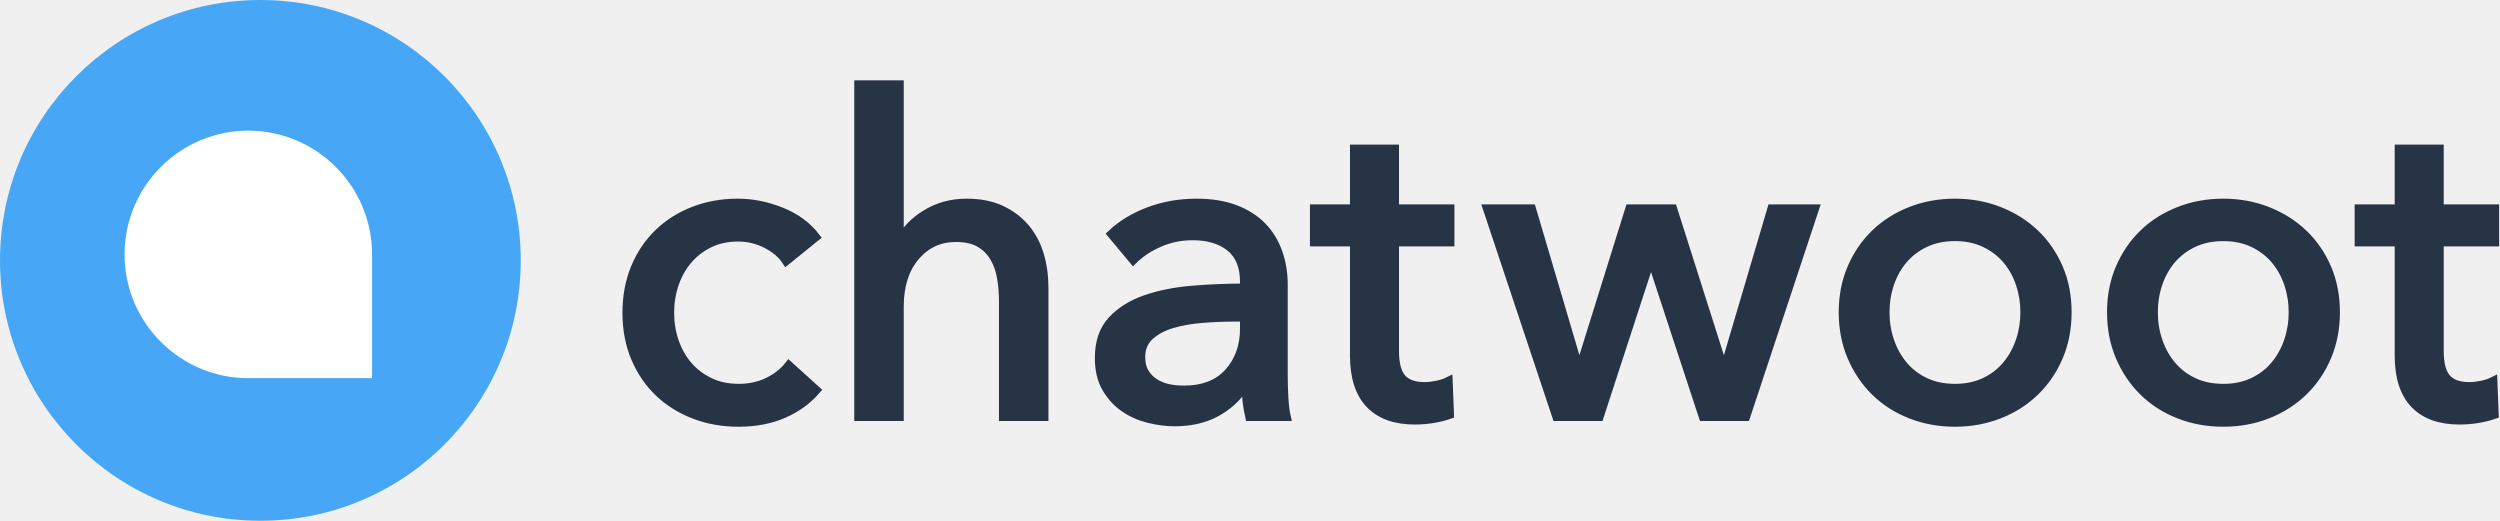
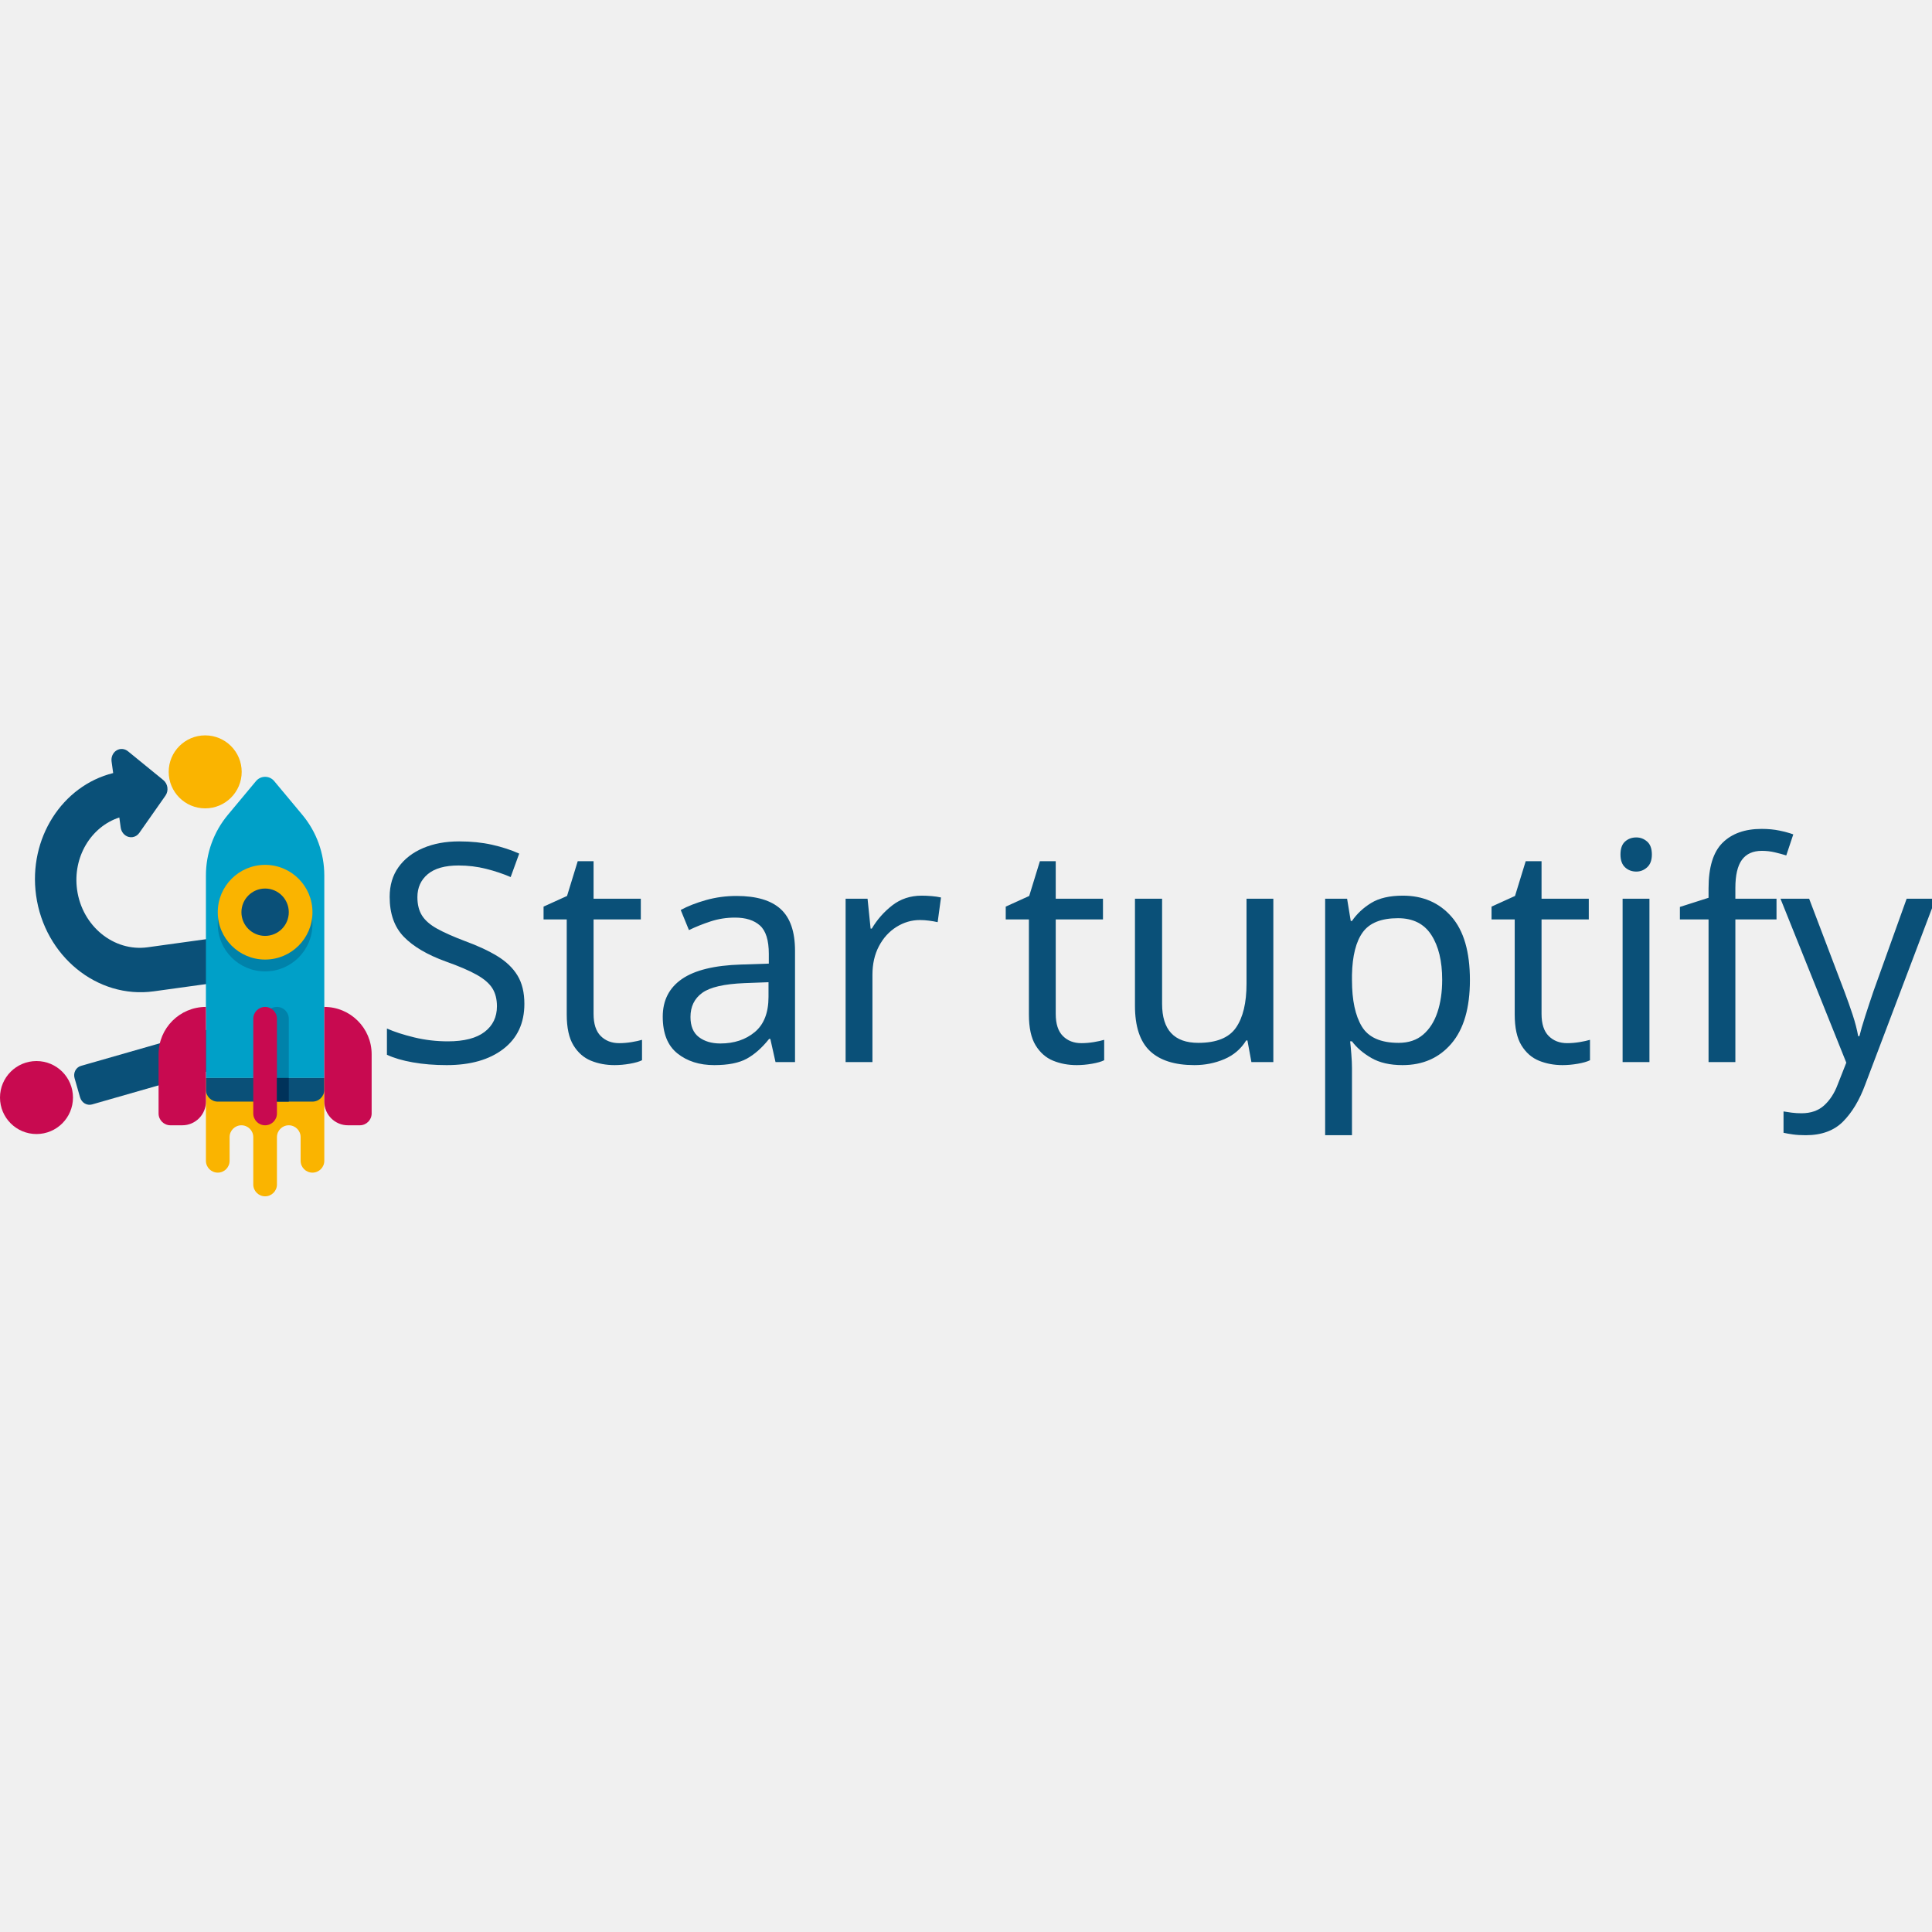
- <svg xmlns="http://www.w3.org/2000/svg" width="2458px" height="512px" viewBox="0 0 2458 512" version="1.1">
-   <g id="Logo" stroke="none" stroke-width="1" fill="none" fill-rule="evenodd">
-     <g id="on_white" fill-rule="nonzero">
-       <g id="woot-log">
-         <circle id="Oval" fill="#47A7F6" cx="256" cy="256" r="256" />
-         <path d="M362.808,368.808 L244.123,368.808 C178.699,368.808 125.457,315.562 125.457,250.122 C125.457,184.703 178.699,131.457 244.124,131.457 C309.565,131.457 362.808,184.703 362.808,250.122 L362.808,368.808 Z" id="Fill-1" stroke="#FFFFFF" stroke-width="6" fill="#FFFFFF" />
+ <svg xmlns="http://www.w3.org/2000/svg" width="512px" height="512px" viewBox="0 0 1600 382" version="1.1" xml:space="preserve" style="fill-rule:evenodd;clip-rule:evenodd;stroke-linejoin:round;stroke-miterlimit:2;">
+   <g>
+     <text x="307.564px" y="270.552px" style="font-family:'ArialRoundedMTBold', 'Arial Rounded MT Bold', sans-serif;font-size:252.399px;fill:#0a5078;">Star<tspan x="828.876px 918.227px " y="270.552px 270.552px ">tu</tspan>ptify</text>
+     <g>
+       <path d="M122.318,175.49c-28.083,3.882 -54.314,-17.502 -58.485,-47.678c-3.741,-27.066 11.527,-52.141 34.978,-59.815l1.155,8.353c0.509,3.684 3.04,6.726 6.401,7.702c1.116,0.32 2.251,0.395 3.346,0.244c2.207,-0.305 4.251,-1.535 5.631,-3.501l21.68,-30.878c2.825,-4.024 2.029,-9.787 -1.783,-12.894l-29.242,-23.839c-2.798,-2.281 -6.547,-2.562 -9.525,-0.7c-2.97,1.851 -4.581,5.465 -4.072,9.15l1.324,9.575c-42.192,10.507 -70.367,54.085 -63.841,101.296c6.95,50.284 50.678,85.931 97.475,79.462l118.819,-16.423l-5.042,-36.478l-118.819,16.424Z" style="fill:#0a5078;fill-rule:nonzero;" />
+       <path d="M257.718,230.238l-29.656,-17.419c-2.829,-1.668 -6.293,-1.419 -8.777,0.641c-2.479,2.05 -3.497,5.495 -2.573,8.721l2.289,7.983l-151.936,43.55c-4.193,1.202 -6.571,5.755 -5.308,10.162l4.577,15.967c1.263,4.407 5.692,7.008 9.885,5.806l151.936,-43.549l2.288,7.983c0.924,3.226 3.613,5.608 6.802,6.034c1.058,0.137 2.103,0.053 3.083,-0.227c1.975,-0.567 3.687,-1.938 4.701,-3.879l15.925,-30.484c2.077,-3.965 0.627,-9.027 -3.236,-11.289Z" style="fill:#0a5078;fill-rule:nonzero;" />
+       <g>
+         <g>
+           <g>
+             <g>
+               <path d="M170.535,283.704l0,68.623c0,5.412 4.392,9.804 9.804,9.804c5.411,-0 9.803,-4.392 9.803,-9.804l-0,-19.606c-0,-5.412 4.392,-9.803 9.803,-9.803c5.412,-0 9.804,4.391 9.804,9.803l-0,39.213c-0,5.412 4.392,9.803 9.803,9.803c5.411,0 9.803,-4.391 9.803,-9.803l0,-39.213c0,-5.412 4.392,-9.803 9.804,-9.803c5.411,-0 9.803,4.391 9.803,9.803l-0,19.606c-0,5.412 4.392,9.804 9.803,9.804c5.412,-0 9.804,-4.392 9.804,-9.804l-0,-68.623l-98.034,0Z" style="fill:#fab400;fill-rule:nonzero;" />
+             </g>
+           </g>
+         </g>
+         <g>
+           <g>
+             <g>
+               <path d="M268.569,283.704l-98.034,0l0,-167.676c0,-18.342 6.431,-36.115 18.176,-50.203l23.312,-27.969c3.921,-4.705 11.146,-4.705 15.058,0l23.312,27.969c11.745,14.097 18.176,31.861 18.176,50.203l-0,167.676Z" style="fill:#00a0c8;fill-rule:nonzero;" />
+             </g>
+           </g>
+         </g>
+         <g>
+           <g>
+             <g>
+               <path d="M219.552,234.688l-0,49.016l19.607,0l-0,-49.016c-0,-5.412 -4.392,-9.804 -9.804,-9.804c-5.411,0 -9.803,4.392 -9.803,9.804Z" style="fill:#0082aa;fill-rule:nonzero;" />
+             </g>
+           </g>
+         </g>
+         <g>
+           <g>
+             <g>
+               <circle cx="219.552" cy="156.261" r="39.213" style="fill:#0082aa;" />
+             </g>
+           </g>
+         </g>
+         <g>
+           <g>
+             <g>
+               <path d="M258.765,303.311l-78.426,-0c-5.412,-0 -9.804,-4.392 -9.804,-9.803l0,-9.804l98.034,0l-0,9.804c-0,5.411 -4.392,9.803 -9.804,9.803Z" style="fill:#0a5078;fill-rule:nonzero;" />
+             </g>
+           </g>
+         </g>
+         <g>
+           <g>
+             <g>
+               <path d="M219.552,224.884c-5.411,0 -9.803,4.392 -9.803,9.804l-0,78.426c-0,5.412 4.392,9.804 9.803,9.804c5.411,-0 9.803,-4.392 9.803,-9.804l0,-78.426c0,-5.412 -4.392,-9.804 -9.803,-9.804Z" style="fill:#c80a50;fill-rule:nonzero;" />
+             </g>
+           </g>
+         </g>
+         <g>
+           <g>
+             <g>
+               <circle cx="219.552" cy="146.458" r="39.213" style="fill:#fab400;" />
+             </g>
+           </g>
+         </g>
+         <g>
+           <g>
+             <g>
+               <circle cx="219.552" cy="146.458" r="19.607" style="fill:#0a5078;" />
+             </g>
+           </g>
+         </g>
+         <g>
+           <g>
+             <g>
+               <rect x="229.355" y="283.704" width="9.803" height="19.607" style="fill:#00325a;fill-rule:nonzero;" />
+             </g>
+           </g>
+         </g>
+         <g>
+           <g>
+             <g>
+               <path d="M141.125,322.918l9.804,-0c10.832,-0 19.606,-8.774 19.606,-19.607l0,-78.427c-21.655,0 -39.213,17.558 -39.213,39.214l-0,49.016c-0,5.412 4.392,9.804 9.803,9.804Z" style="fill:#c80a50;fill-rule:nonzero;" />
+             </g>
+           </g>
+         </g>
+         <g>
+           <g>
+             <g>
+               <path d="M297.979,322.918l-9.804,-0c-10.832,-0 -19.606,-8.774 -19.606,-19.607l-0,-78.427c21.655,0 39.213,17.558 39.213,39.214l-0,49.016c-0,5.412 -4.392,9.804 -9.803,9.804Z" style="fill:#c80a50;fill-rule:nonzero;" />
+             </g>
+           </g>
+         </g>
      </g>
-       <path d="M772.982,256.848 C768.658,250.217 762.171,244.667 753.522,240.198 C744.872,235.73 735.647,233.495 725.844,233.495 C715.177,233.495 705.735,235.513 697.518,239.55 C689.302,243.586 682.31,248.992 676.544,255.767 C670.778,262.542 666.381,270.398 663.354,279.336 C660.327,288.273 658.813,297.643 658.813,307.446 C658.813,317.248 660.327,326.618 663.354,335.555 C666.381,344.493 670.778,352.349 676.544,359.124 C682.31,365.899 689.374,371.305 697.735,375.341 C706.095,379.378 715.609,381.396 726.277,381.396 C736.656,381.396 746.098,379.378 754.603,375.341 C763.108,371.305 770.099,365.827 775.577,358.908 L802.822,383.558 C794.173,393.649 783.361,401.505 770.387,407.127 C757.414,412.749 742.71,415.56 726.277,415.56 C710.42,415.56 695.789,412.965 682.382,407.776 C668.976,402.586 657.372,395.307 647.569,385.937 C637.767,376.567 630.055,365.251 624.433,351.989 C618.811,338.727 616,323.879 616,307.446 C616,291.3 618.739,276.597 624.217,263.335 C629.695,250.073 637.335,238.685 647.137,229.171 C656.939,219.657 668.544,212.305 681.95,207.115 C695.356,201.926 709.843,199.331 725.412,199.331 C739.827,199.331 754.17,202.214 768.441,207.98 C782.713,213.746 794.028,222.107 802.389,233.063 L772.982,256.848 Z M885.421,236.09 C890.322,225.999 898.683,217.35 910.504,210.143 C922.324,202.935 935.586,199.331 950.29,199.331 C963.552,199.331 974.94,201.565 984.454,206.034 C993.968,210.503 1001.896,216.485 1008.239,223.981 C1014.582,231.477 1019.267,240.27 1022.294,250.361 C1025.321,260.452 1026.835,271.263 1026.835,282.795 L1026.835,409.938 L986.184,409.938 L986.184,296.634 C986.184,288.273 985.535,280.345 984.238,272.849 C982.94,265.353 980.562,258.722 977.102,252.956 C973.643,247.19 968.958,242.577 963.047,239.117 C957.137,235.658 949.425,233.928 939.911,233.928 C923.766,233.928 910.504,240.054 900.125,252.307 C889.746,264.56 884.556,280.921 884.556,301.391 L884.556,409.938 L843.905,409.938 L843.905,83 L884.556,83 L884.556,236.09 L885.421,236.09 Z M1223.171,277.174 C1223.171,261.893 1218.558,250.577 1209.332,243.226 C1200.106,235.874 1187.853,232.198 1172.573,232.198 C1161.041,232.198 1150.157,234.432 1139.923,238.901 C1129.688,243.37 1121.111,249.064 1114.191,255.983 L1092.568,230.036 C1102.659,220.522 1114.984,213.026 1129.544,207.548 C1144.103,202.07 1159.743,199.331 1176.465,199.331 C1191.169,199.331 1203.926,201.421 1214.738,205.602 C1225.549,209.782 1234.415,215.476 1241.334,222.684 C1248.253,229.892 1253.443,238.396 1256.902,248.199 C1260.362,258.001 1262.092,268.524 1262.092,279.768 L1262.092,369.287 C1262.092,376.206 1262.308,383.486 1262.741,391.126 C1263.173,398.766 1263.966,405.037 1265.119,409.938 L1228.36,409.938 C1226.054,400.136 1224.9,390.333 1224.9,380.531 L1223.603,380.531 C1216.107,391.487 1206.665,399.991 1195.277,406.046 C1183.889,412.1 1170.411,415.128 1154.842,415.128 C1146.77,415.128 1138.337,414.046 1129.544,411.884 C1120.75,409.722 1112.75,406.19 1105.542,401.289 C1098.334,396.388 1092.352,389.901 1087.595,381.828 C1082.838,373.756 1080.46,363.809 1080.46,351.989 C1080.46,336.42 1084.64,324.095 1093.001,315.014 C1101.362,305.932 1112.317,299.013 1125.868,294.256 C1139.418,289.499 1154.698,286.399 1171.708,284.958 C1188.718,283.516 1205.872,282.795 1223.171,282.795 L1223.171,277.174 Z M1213.224,312.203 C1203.133,312.203 1192.682,312.635 1181.871,313.5 C1171.059,314.365 1161.257,316.095 1152.464,318.689 C1143.67,321.284 1136.391,325.176 1130.625,330.366 C1124.859,335.555 1121.976,342.475 1121.976,351.124 C1121.976,357.178 1123.201,362.224 1125.651,366.26 C1128.102,370.296 1131.345,373.612 1135.382,376.206 C1139.418,378.801 1143.887,380.603 1148.788,381.612 C1153.689,382.621 1158.734,383.126 1163.924,383.126 C1182.952,383.126 1197.584,377.432 1207.818,366.044 C1218.053,354.655 1223.171,340.312 1223.171,323.014 L1223.171,312.203 L1213.224,312.203 Z M1425.993,238.252 L1371.504,238.252 L1371.504,345.069 C1371.504,357.467 1373.81,366.332 1378.423,371.666 C1383.036,376.999 1390.388,379.666 1400.478,379.666 C1404.226,379.666 1408.263,379.234 1412.587,378.369 C1416.912,377.504 1420.804,376.206 1424.264,374.477 L1425.561,407.776 C1420.66,409.506 1415.254,410.875 1409.344,411.884 C1403.433,412.893 1397.307,413.398 1390.964,413.398 C1371.648,413.398 1356.872,408.064 1346.637,397.397 C1336.402,386.729 1331.285,370.729 1331.285,349.394 L1331.285,238.252 L1291.931,238.252 L1291.931,204.953 L1331.285,204.953 L1331.285,146.139 L1371.504,146.139 L1371.504,204.953 L1425.993,204.953 L1425.993,238.252 Z M1506.078,204.953 L1552.351,361.503 L1553.216,361.503 L1602.083,204.953 L1644.897,204.953 L1694.629,361.503 L1695.494,361.503 L1741.767,204.953 L1784.581,204.953 L1716.685,409.938 L1674.304,409.938 L1623.706,255.983 L1622.841,255.983 L1572.676,409.938 L1530.295,409.938 L1461.967,204.953 L1506.078,204.953 Z M2032.811,307.013 C2032.811,322.87 2030,337.429 2024.378,350.691 C2018.756,363.953 2010.972,375.413 2001.026,385.072 C1991.079,394.73 1979.331,402.226 1965.78,407.56 C1952.23,412.893 1937.671,415.56 1922.102,415.56 C1906.534,415.56 1891.974,412.893 1878.424,407.56 C1864.873,402.226 1853.197,394.73 1843.395,385.072 C1833.592,375.413 1825.88,363.953 1820.258,350.691 C1814.636,337.429 1811.825,322.87 1811.825,307.013 C1811.825,291.156 1814.636,276.669 1820.258,263.551 C1825.88,250.433 1833.592,239.117 1843.395,229.603 C1853.197,220.089 1864.873,212.665 1878.424,207.332 C1891.974,201.998 1906.534,199.331 1922.102,199.331 C1937.671,199.331 1952.23,201.998 1965.78,207.332 C1979.331,212.665 1991.079,220.089 2001.026,229.603 C2010.972,239.117 2018.756,250.433 2024.378,263.551 C2030,276.669 2032.811,291.156 2032.811,307.013 Z M1990.43,307.013 C1990.43,297.211 1988.917,287.841 1985.89,278.903 C1982.862,269.966 1978.466,262.11 1972.7,255.334 C1966.934,248.559 1959.798,243.154 1951.293,239.117 C1942.788,235.081 1933.058,233.063 1922.102,233.063 C1911.146,233.063 1901.416,235.081 1892.911,239.117 C1884.406,243.154 1877.271,248.559 1871.505,255.334 C1865.738,262.11 1861.342,269.966 1858.315,278.903 C1855.287,287.841 1853.774,297.211 1853.774,307.013 C1853.774,316.816 1855.287,326.185 1858.315,335.123 C1861.342,344.06 1865.738,351.989 1871.505,358.908 C1877.271,365.827 1884.406,371.305 1892.911,375.341 C1901.416,379.378 1911.146,381.396 1922.102,381.396 C1933.058,381.396 1942.788,379.378 1951.293,375.341 C1959.798,371.305 1966.934,365.827 1972.7,358.908 C1978.466,351.989 1982.862,344.06 1985.89,335.123 C1988.917,326.185 1990.43,316.816 1990.43,307.013 Z M2296.611,307.013 C2296.611,322.87 2293.8,337.429 2288.178,350.691 C2282.556,363.953 2274.771,375.413 2264.825,385.072 C2254.878,394.73 2243.13,402.226 2229.58,407.56 C2216.029,412.893 2201.47,415.56 2185.901,415.56 C2170.333,415.56 2155.774,412.893 2142.223,407.56 C2128.673,402.226 2116.996,394.73 2107.194,385.072 C2097.392,375.413 2089.68,363.953 2084.058,350.691 C2078.436,337.429 2075.625,322.87 2075.625,307.013 C2075.625,291.156 2078.436,276.669 2084.058,263.551 C2089.68,250.433 2097.392,239.117 2107.194,229.603 C2116.996,220.089 2128.673,212.665 2142.223,207.332 C2155.774,201.998 2170.333,199.331 2185.901,199.331 C2201.47,199.331 2216.029,201.998 2229.58,207.332 C2243.13,212.665 2254.878,220.089 2264.825,229.603 C2274.771,239.117 2282.556,250.433 2288.178,263.551 C2293.8,276.669 2296.611,291.156 2296.611,307.013 Z M2254.23,307.013 C2254.23,297.211 2252.716,287.841 2249.689,278.903 C2246.662,269.966 2242.265,262.11 2236.499,255.334 C2230.733,248.559 2223.597,243.154 2215.092,239.117 C2206.587,235.081 2196.857,233.063 2185.901,233.063 C2174.946,233.063 2165.215,235.081 2156.71,239.117 C2148.205,243.154 2141.07,248.559 2135.304,255.334 C2129.538,262.11 2125.141,269.966 2122.114,278.903 C2119.087,287.841 2117.573,297.211 2117.573,307.013 C2117.573,316.816 2119.087,326.185 2122.114,335.123 C2125.141,344.06 2129.538,351.989 2135.304,358.908 C2141.07,365.827 2148.205,371.305 2156.71,375.341 C2165.215,379.378 2174.946,381.396 2185.901,381.396 C2196.857,381.396 2206.587,379.378 2215.092,375.341 C2223.597,371.305 2230.733,365.827 2236.499,358.908 C2242.265,351.989 2246.662,344.06 2249.689,335.123 C2252.716,326.185 2254.23,316.816 2254.23,307.013 Z M2453.16,238.252 L2398.671,238.252 L2398.671,345.069 C2398.671,357.467 2400.977,366.332 2405.59,371.666 C2410.203,376.999 2417.554,379.666 2427.645,379.666 C2431.393,379.666 2435.429,379.234 2439.754,378.369 C2444.079,377.504 2447.971,376.206 2451.43,374.477 L2452.728,407.776 C2447.827,409.506 2442.421,410.875 2436.511,411.884 C2430.6,412.893 2424.474,413.398 2418.131,413.398 C2398.815,413.398 2384.039,408.064 2373.804,397.397 C2363.569,386.729 2358.452,370.729 2358.452,349.394 L2358.452,238.252 L2319.098,238.252 L2319.098,204.953 L2358.452,204.953 L2358.452,146.139 L2398.671,146.139 L2398.671,204.953 L2453.16,204.953 L2453.16,238.252 Z" id="chatwoot" stroke="#273445" stroke-width="8" fill="#273444" />
+       <g>
+         <g>
+           <g>
+             <circle cx="169.931" cy="30.226" r="30.226" style="fill:#fab400;" />
+           </g>
+         </g>
+       </g>
+       <g>
+         <g>
+           <g>
+             <circle cx="30.221" cy="299.942" r="30.221" style="fill:#c80a50;" />
+           </g>
+         </g>
+       </g>
    </g>
  </g>
</svg>
